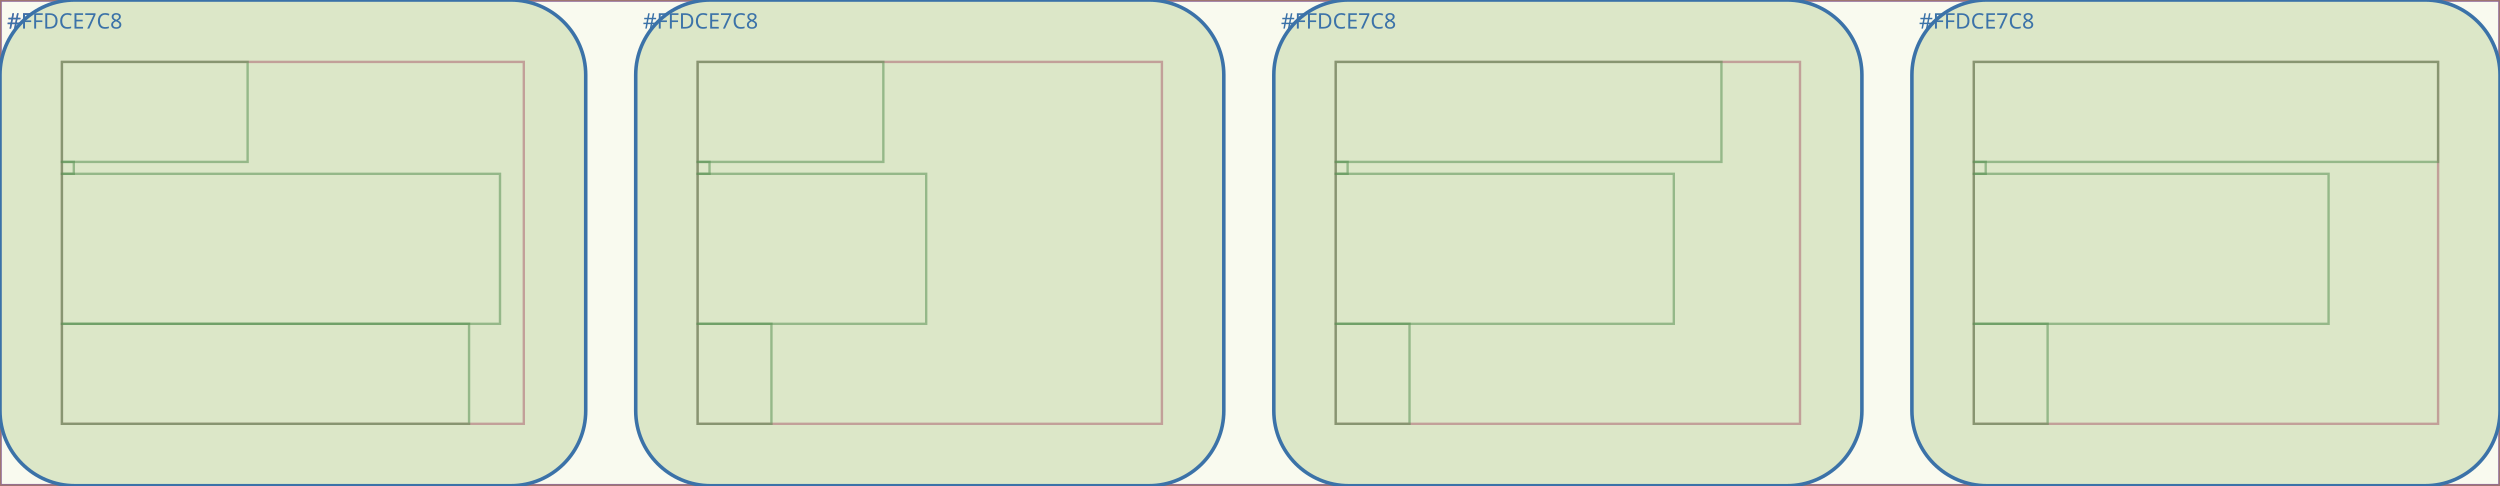
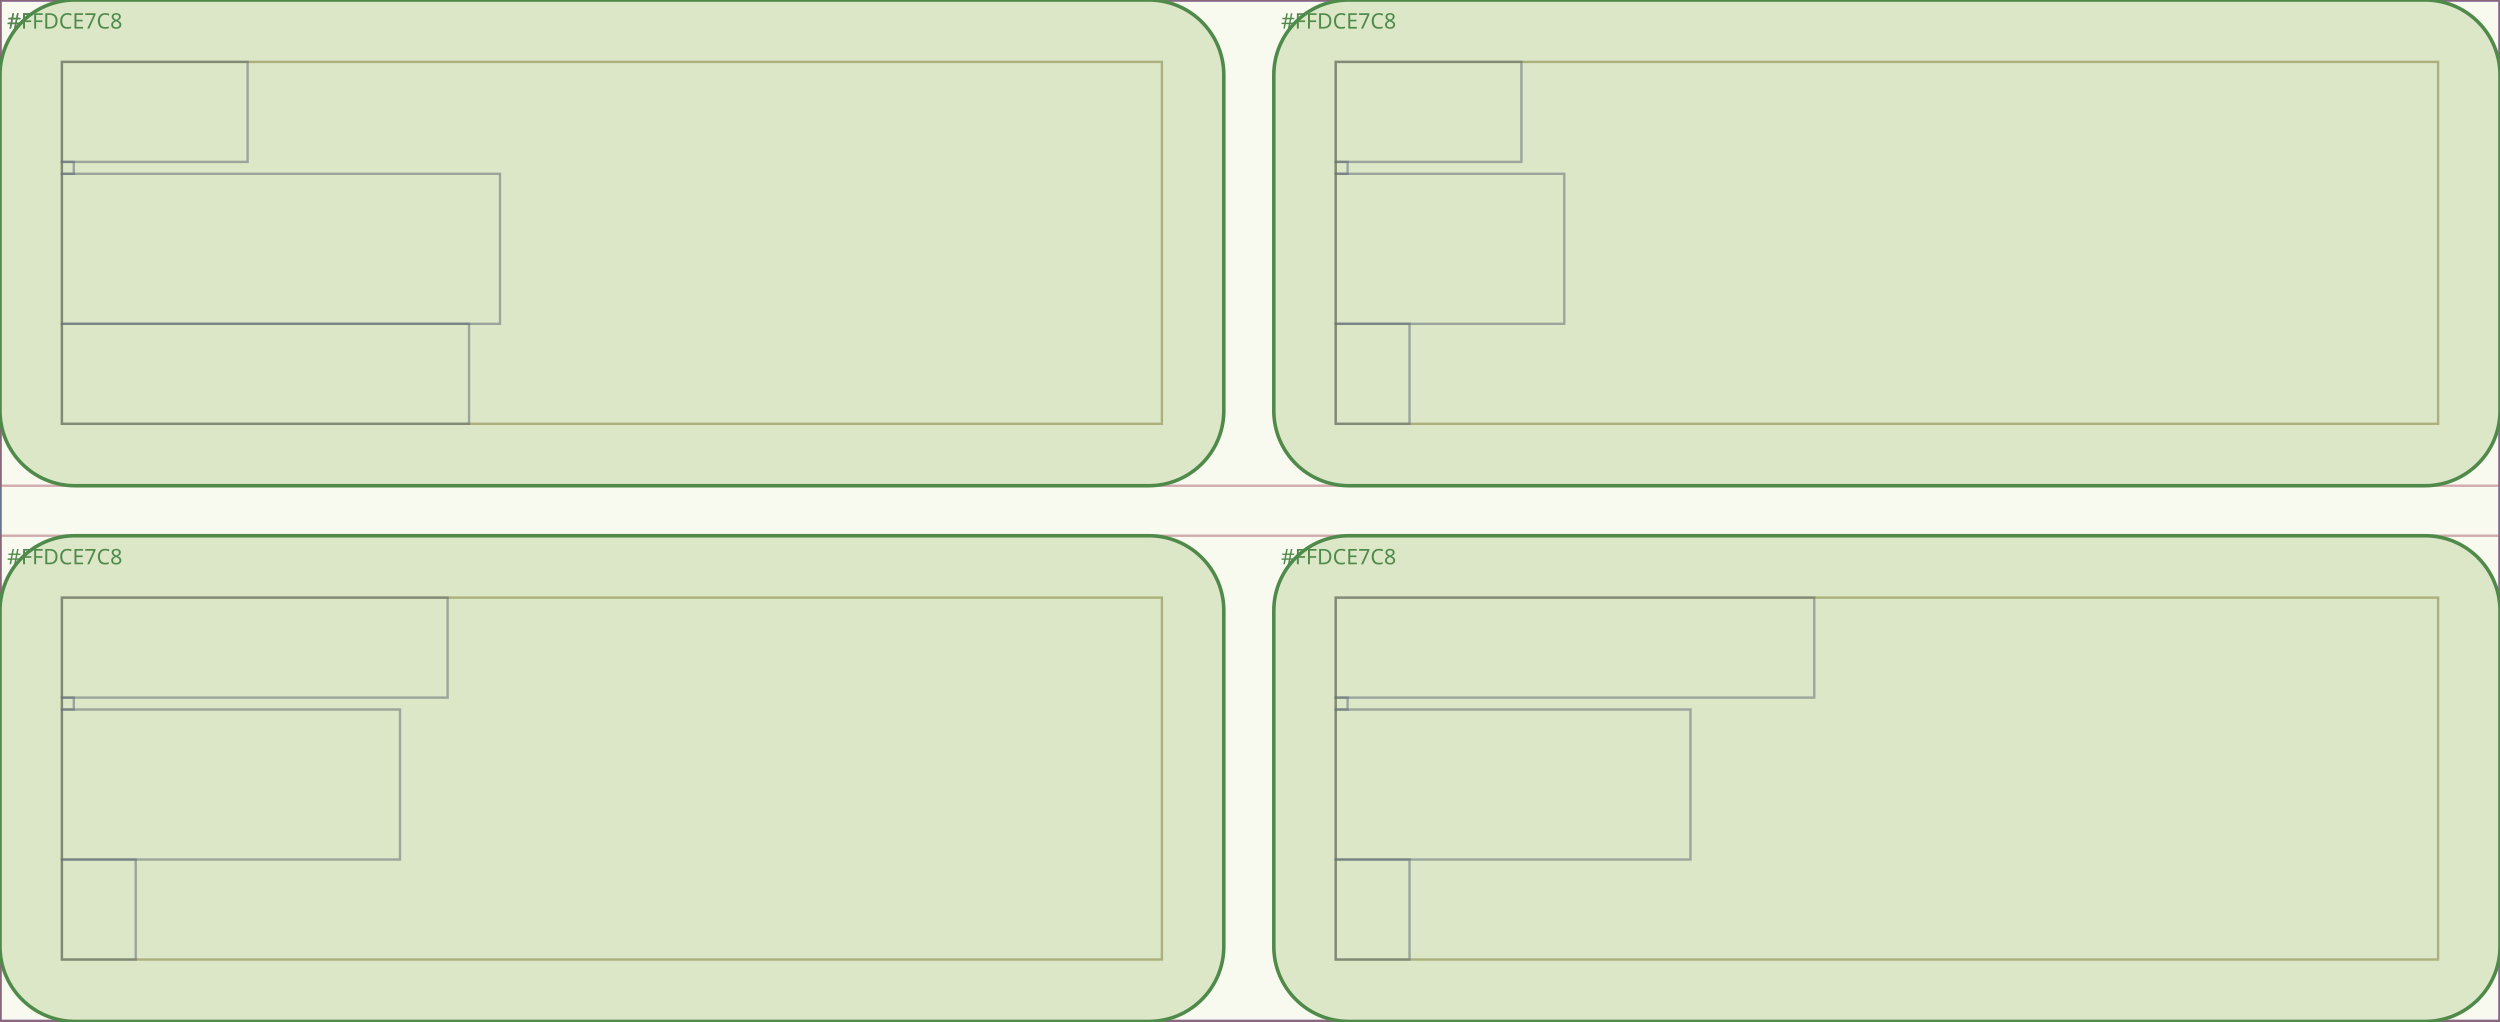
- <svg xmlns="http://www.w3.org/2000/svg" viewBox="0 0 1050 204" width="1050" height="204" role="img" aria-label="key-figures-row-rising layout wireframe">
-   <rect width="1050" height="204" fill="#ffffff" />
+ <svg xmlns="http://www.w3.org/2000/svg" viewBox="0 0 1050 429" width="1050" height="429" role="img" aria-label="key-figures-row-rising layout wireframe">
+   <rect width="1050" height="429" fill="#ffffff" />
  <g>
-     <rect x="0" y="0" width="1050" height="204" fill="none" fill-opacity="0" stroke="#5B6470" stroke-width="1" stroke-opacity="0.5" />
+     <rect x="0" y="0" width="1050" height="429" fill="none" fill-opacity="0" stroke="#5B6470" stroke-width="1" stroke-opacity="0.5" />
  </g>
  <g>
-     <rect x="0" y="0" width="1050" height="204" fill="none" fill-opacity="0" stroke="#2E7D6B" stroke-width="1" stroke-opacity="0.5" />
+     <rect x="0" y="0" width="1050" height="429" fill="none" fill-opacity="0" stroke="#2E7D6B" stroke-width="1" stroke-opacity="0.5" />
  </g>
  <g>
-     <rect x="0" y="0" width="1050" height="204" fill="#F9FAEF" fill-opacity="1" stroke="#8E6BA8" stroke-width="1.5" stroke-opacity="1" />
+     <rect x="0" y="0" width="1050" height="429" fill="#F9FAEF" fill-opacity="1" stroke="#8E6BA8" stroke-width="1.5" stroke-opacity="1" />
    <text x="3" y="12" font-family="system-ui, sans-serif" font-size="9" fill="#8E6BA8">#FFF9FAEF</text>
  </g>
  <g>
-     <rect x="0" y="0" width="1050" height="204" fill="none" fill-opacity="0" stroke="#B0813B" stroke-width="1" stroke-opacity="0.5" />
+     <rect x="0" y="0" width="1050" height="429" fill="none" fill-opacity="0" stroke="#B0813B" stroke-width="1" stroke-opacity="0.5" />
  </g>
  <g>
-     <path d="M31.5,0 H214.5 A31.5,31.5 0 0 1 246,31.5 V172.5 A31.5,31.5 0 0 1 214.5,204 H31.5 A31.5,31.5 0 0 1 0,172.5 V31.5 A31.5,31.5 0 0 1 31.5,0 Z" fill="#DCE7C8" fill-opacity="1" stroke="#3B72A8" stroke-width="1.5" stroke-opacity="1" />
-     <text x="3" y="12" font-family="system-ui, sans-serif" font-size="9" fill="#3B72A8">#FFDCE7C8</text>
+     <rect x="0" y="0" width="1050" height="429" fill="none" fill-opacity="0" stroke="#3B72A8" stroke-width="1" stroke-opacity="0.5" />
  </g>
  <g>
-     <rect x="26" y="26" width="194" height="152" fill="none" fill-opacity="0" stroke="#A85B6B" stroke-width="1" stroke-opacity="0.5" />
+     <rect x="0" y="0" width="1050" height="204" fill="none" fill-opacity="0" stroke="#A85B6B" stroke-width="1" stroke-opacity="0.5" />
  </g>
  <g>
-     <rect x="26" y="26" width="78" height="42" fill="none" fill-opacity="0" stroke="#4F8A4A" stroke-width="1" stroke-opacity="0.5" />
+     <path d="M31.5,0 H482.5 A31.5,31.5 0 0 1 514,31.5 V172.5 A31.5,31.5 0 0 1 482.5,204 H31.5 A31.5,31.5 0 0 1 0,172.5 V31.5 A31.5,31.5 0 0 1 31.5,0 Z" fill="#DCE7C8" fill-opacity="1" stroke="#4F8A4A" stroke-width="1.5" stroke-opacity="1" />
+     <text x="3" y="12" font-family="system-ui, sans-serif" font-size="9" fill="#4F8A4A">#FFDCE7C8</text>
  </g>
  <g>
-     <rect x="26" y="68" width="5" height="5" fill="none" fill-opacity="0" stroke="#4F8A4A" stroke-width="1" stroke-opacity="0.5" />
+     <rect x="26" y="26" width="462" height="152" fill="none" fill-opacity="0" stroke="#7A7A33" stroke-width="1" stroke-opacity="0.5" />
  </g>
  <g>
-     <rect x="26" y="73" width="184" height="63" fill="none" fill-opacity="0" stroke="#4F8A4A" stroke-width="1" stroke-opacity="0.5" />
+     <rect x="26" y="26" width="78" height="42" fill="none" fill-opacity="0" stroke="#5B6470" stroke-width="1" stroke-opacity="0.5" />
  </g>
  <g>
-     <rect x="26" y="136" width="171" height="42" fill="none" fill-opacity="0" stroke="#4F8A4A" stroke-width="1" stroke-opacity="0.5" />
+     <rect x="26" y="68" width="5" height="5" fill="none" fill-opacity="0" stroke="#5B6470" stroke-width="1" stroke-opacity="0.5" />
  </g>
  <g>
-     <path d="M298.5,0 H482.5 A31.5,31.5 0 0 1 514,31.5 V172.5 A31.5,31.5 0 0 1 482.5,204 H298.5 A31.5,31.5 0 0 1 267,172.5 V31.5 A31.5,31.5 0 0 1 298.5,0 Z" fill="#DCE7C8" fill-opacity="1" stroke="#3B72A8" stroke-width="1.5" stroke-opacity="1" />
-     <text x="270" y="12" font-family="system-ui, sans-serif" font-size="9" fill="#3B72A8">#FFDCE7C8</text>
+     <rect x="26" y="73" width="184" height="63" fill="none" fill-opacity="0" stroke="#5B6470" stroke-width="1" stroke-opacity="0.5" />
  </g>
  <g>
-     <rect x="293" y="26" width="195" height="152" fill="none" fill-opacity="0" stroke="#A85B6B" stroke-width="1" stroke-opacity="0.5" />
+     <rect x="26" y="136" width="171" height="42" fill="none" fill-opacity="0" stroke="#5B6470" stroke-width="1" stroke-opacity="0.5" />
  </g>
  <g>
-     <rect x="293" y="26" width="78" height="42" fill="none" fill-opacity="0" stroke="#4F8A4A" stroke-width="1" stroke-opacity="0.5" />
+     <path d="M566.5,0 H1018.5 A31.5,31.5 0 0 1 1050,31.5 V172.5 A31.5,31.5 0 0 1 1018.5,204 H566.5 A31.5,31.5 0 0 1 535,172.5 V31.5 A31.5,31.5 0 0 1 566.5,0 Z" fill="#DCE7C8" fill-opacity="1" stroke="#4F8A4A" stroke-width="1.5" stroke-opacity="1" />
+     <text x="538" y="12" font-family="system-ui, sans-serif" font-size="9" fill="#4F8A4A">#FFDCE7C8</text>
  </g>
  <g>
-     <rect x="293" y="68" width="5" height="5" fill="none" fill-opacity="0" stroke="#4F8A4A" stroke-width="1" stroke-opacity="0.5" />
+     <rect x="561" y="26" width="463" height="152" fill="none" fill-opacity="0" stroke="#7A7A33" stroke-width="1" stroke-opacity="0.5" />
  </g>
  <g>
-     <rect x="293" y="73" width="96" height="63" fill="none" fill-opacity="0" stroke="#4F8A4A" stroke-width="1" stroke-opacity="0.5" />
+     <rect x="561" y="26" width="78" height="42" fill="none" fill-opacity="0" stroke="#5B6470" stroke-width="1" stroke-opacity="0.5" />
  </g>
  <g>
-     <rect x="293" y="136" width="31" height="42" fill="none" fill-opacity="0" stroke="#4F8A4A" stroke-width="1" stroke-opacity="0.5" />
+     <rect x="561" y="68" width="5" height="5" fill="none" fill-opacity="0" stroke="#5B6470" stroke-width="1" stroke-opacity="0.5" />
  </g>
  <g>
-     <path d="M566.5,0 H750.5 A31.5,31.5 0 0 1 782,31.5 V172.5 A31.5,31.5 0 0 1 750.5,204 H566.5 A31.5,31.5 0 0 1 535,172.5 V31.5 A31.5,31.5 0 0 1 566.5,0 Z" fill="#DCE7C8" fill-opacity="1" stroke="#3B72A8" stroke-width="1.5" stroke-opacity="1" />
-     <text x="538" y="12" font-family="system-ui, sans-serif" font-size="9" fill="#3B72A8">#FFDCE7C8</text>
+     <rect x="561" y="73" width="96" height="63" fill="none" fill-opacity="0" stroke="#5B6470" stroke-width="1" stroke-opacity="0.5" />
  </g>
  <g>
-     <rect x="561" y="26" width="195" height="152" fill="none" fill-opacity="0" stroke="#A85B6B" stroke-width="1" stroke-opacity="0.5" />
+     <rect x="561" y="136" width="31" height="42" fill="none" fill-opacity="0" stroke="#5B6470" stroke-width="1" stroke-opacity="0.5" />
  </g>
  <g>
-     <rect x="561" y="26" width="162" height="42" fill="none" fill-opacity="0" stroke="#4F8A4A" stroke-width="1" stroke-opacity="0.5" />
+     <rect x="0" y="225" width="1050" height="204" fill="none" fill-opacity="0" stroke="#A85B6B" stroke-width="1" stroke-opacity="0.5" />
  </g>
  <g>
-     <rect x="561" y="68" width="5" height="5" fill="none" fill-opacity="0" stroke="#4F8A4A" stroke-width="1" stroke-opacity="0.5" />
+     <path d="M31.5,225 H482.5 A31.5,31.5 0 0 1 514,256.5 V397.5 A31.5,31.5 0 0 1 482.5,429 H31.5 A31.5,31.5 0 0 1 0,397.5 V256.5 A31.5,31.5 0 0 1 31.5,225 Z" fill="#DCE7C8" fill-opacity="1" stroke="#4F8A4A" stroke-width="1.5" stroke-opacity="1" />
+     <text x="3" y="237" font-family="system-ui, sans-serif" font-size="9" fill="#4F8A4A">#FFDCE7C8</text>
  </g>
  <g>
-     <rect x="561" y="73" width="142" height="63" fill="none" fill-opacity="0" stroke="#4F8A4A" stroke-width="1" stroke-opacity="0.5" />
+     <rect x="26" y="251" width="462" height="152" fill="none" fill-opacity="0" stroke="#7A7A33" stroke-width="1" stroke-opacity="0.5" />
  </g>
  <g>
-     <rect x="561" y="136" width="31" height="42" fill="none" fill-opacity="0" stroke="#4F8A4A" stroke-width="1" stroke-opacity="0.5" />
+     <rect x="26" y="251" width="162" height="42" fill="none" fill-opacity="0" stroke="#5B6470" stroke-width="1" stroke-opacity="0.5" />
  </g>
  <g>
-     <path d="M834.5,0 H1018.5 A31.5,31.5 0 0 1 1050,31.5 V172.5 A31.5,31.5 0 0 1 1018.5,204 H834.5 A31.5,31.5 0 0 1 803,172.5 V31.5 A31.5,31.5 0 0 1 834.5,0 Z" fill="#DCE7C8" fill-opacity="1" stroke="#3B72A8" stroke-width="1.5" stroke-opacity="1" />
-     <text x="806" y="12" font-family="system-ui, sans-serif" font-size="9" fill="#3B72A8">#FFDCE7C8</text>
+     <rect x="26" y="293" width="5" height="5" fill="none" fill-opacity="0" stroke="#5B6470" stroke-width="1" stroke-opacity="0.5" />
  </g>
  <g>
-     <rect x="829" y="26" width="195" height="152" fill="none" fill-opacity="0" stroke="#A85B6B" stroke-width="1" stroke-opacity="0.5" />
+     <rect x="26" y="298" width="142" height="63" fill="none" fill-opacity="0" stroke="#5B6470" stroke-width="1" stroke-opacity="0.5" />
  </g>
  <g>
-     <rect x="829" y="26" width="195" height="42" fill="none" fill-opacity="0" stroke="#4F8A4A" stroke-width="1" stroke-opacity="0.5" />
+     <rect x="26" y="361" width="31" height="42" fill="none" fill-opacity="0" stroke="#5B6470" stroke-width="1" stroke-opacity="0.5" />
  </g>
  <g>
-     <rect x="829" y="68" width="5" height="5" fill="none" fill-opacity="0" stroke="#4F8A4A" stroke-width="1" stroke-opacity="0.5" />
+     <path d="M566.5,225 H1018.5 A31.5,31.5 0 0 1 1050,256.5 V397.5 A31.5,31.5 0 0 1 1018.5,429 H566.5 A31.5,31.5 0 0 1 535,397.5 V256.5 A31.5,31.5 0 0 1 566.5,225 Z" fill="#DCE7C8" fill-opacity="1" stroke="#4F8A4A" stroke-width="1.5" stroke-opacity="1" />
+     <text x="538" y="237" font-family="system-ui, sans-serif" font-size="9" fill="#4F8A4A">#FFDCE7C8</text>
  </g>
  <g>
-     <rect x="829" y="73" width="149" height="63" fill="none" fill-opacity="0" stroke="#4F8A4A" stroke-width="1" stroke-opacity="0.5" />
+     <rect x="561" y="251" width="463" height="152" fill="none" fill-opacity="0" stroke="#7A7A33" stroke-width="1" stroke-opacity="0.5" />
  </g>
  <g>
-     <rect x="829" y="136" width="31" height="42" fill="none" fill-opacity="0" stroke="#4F8A4A" stroke-width="1" stroke-opacity="0.5" />
+     <rect x="561" y="251" width="201" height="42" fill="none" fill-opacity="0" stroke="#5B6470" stroke-width="1" stroke-opacity="0.5" />
+   </g>
+   <g>
+     <rect x="561" y="293" width="5" height="5" fill="none" fill-opacity="0" stroke="#5B6470" stroke-width="1" stroke-opacity="0.5" />
+   </g>
+   <g>
+     <rect x="561" y="298" width="149" height="63" fill="none" fill-opacity="0" stroke="#5B6470" stroke-width="1" stroke-opacity="0.5" />
+   </g>
+   <g>
+     <rect x="561" y="361" width="31" height="42" fill="none" fill-opacity="0" stroke="#5B6470" stroke-width="1" stroke-opacity="0.5" />
  </g>
</svg>
